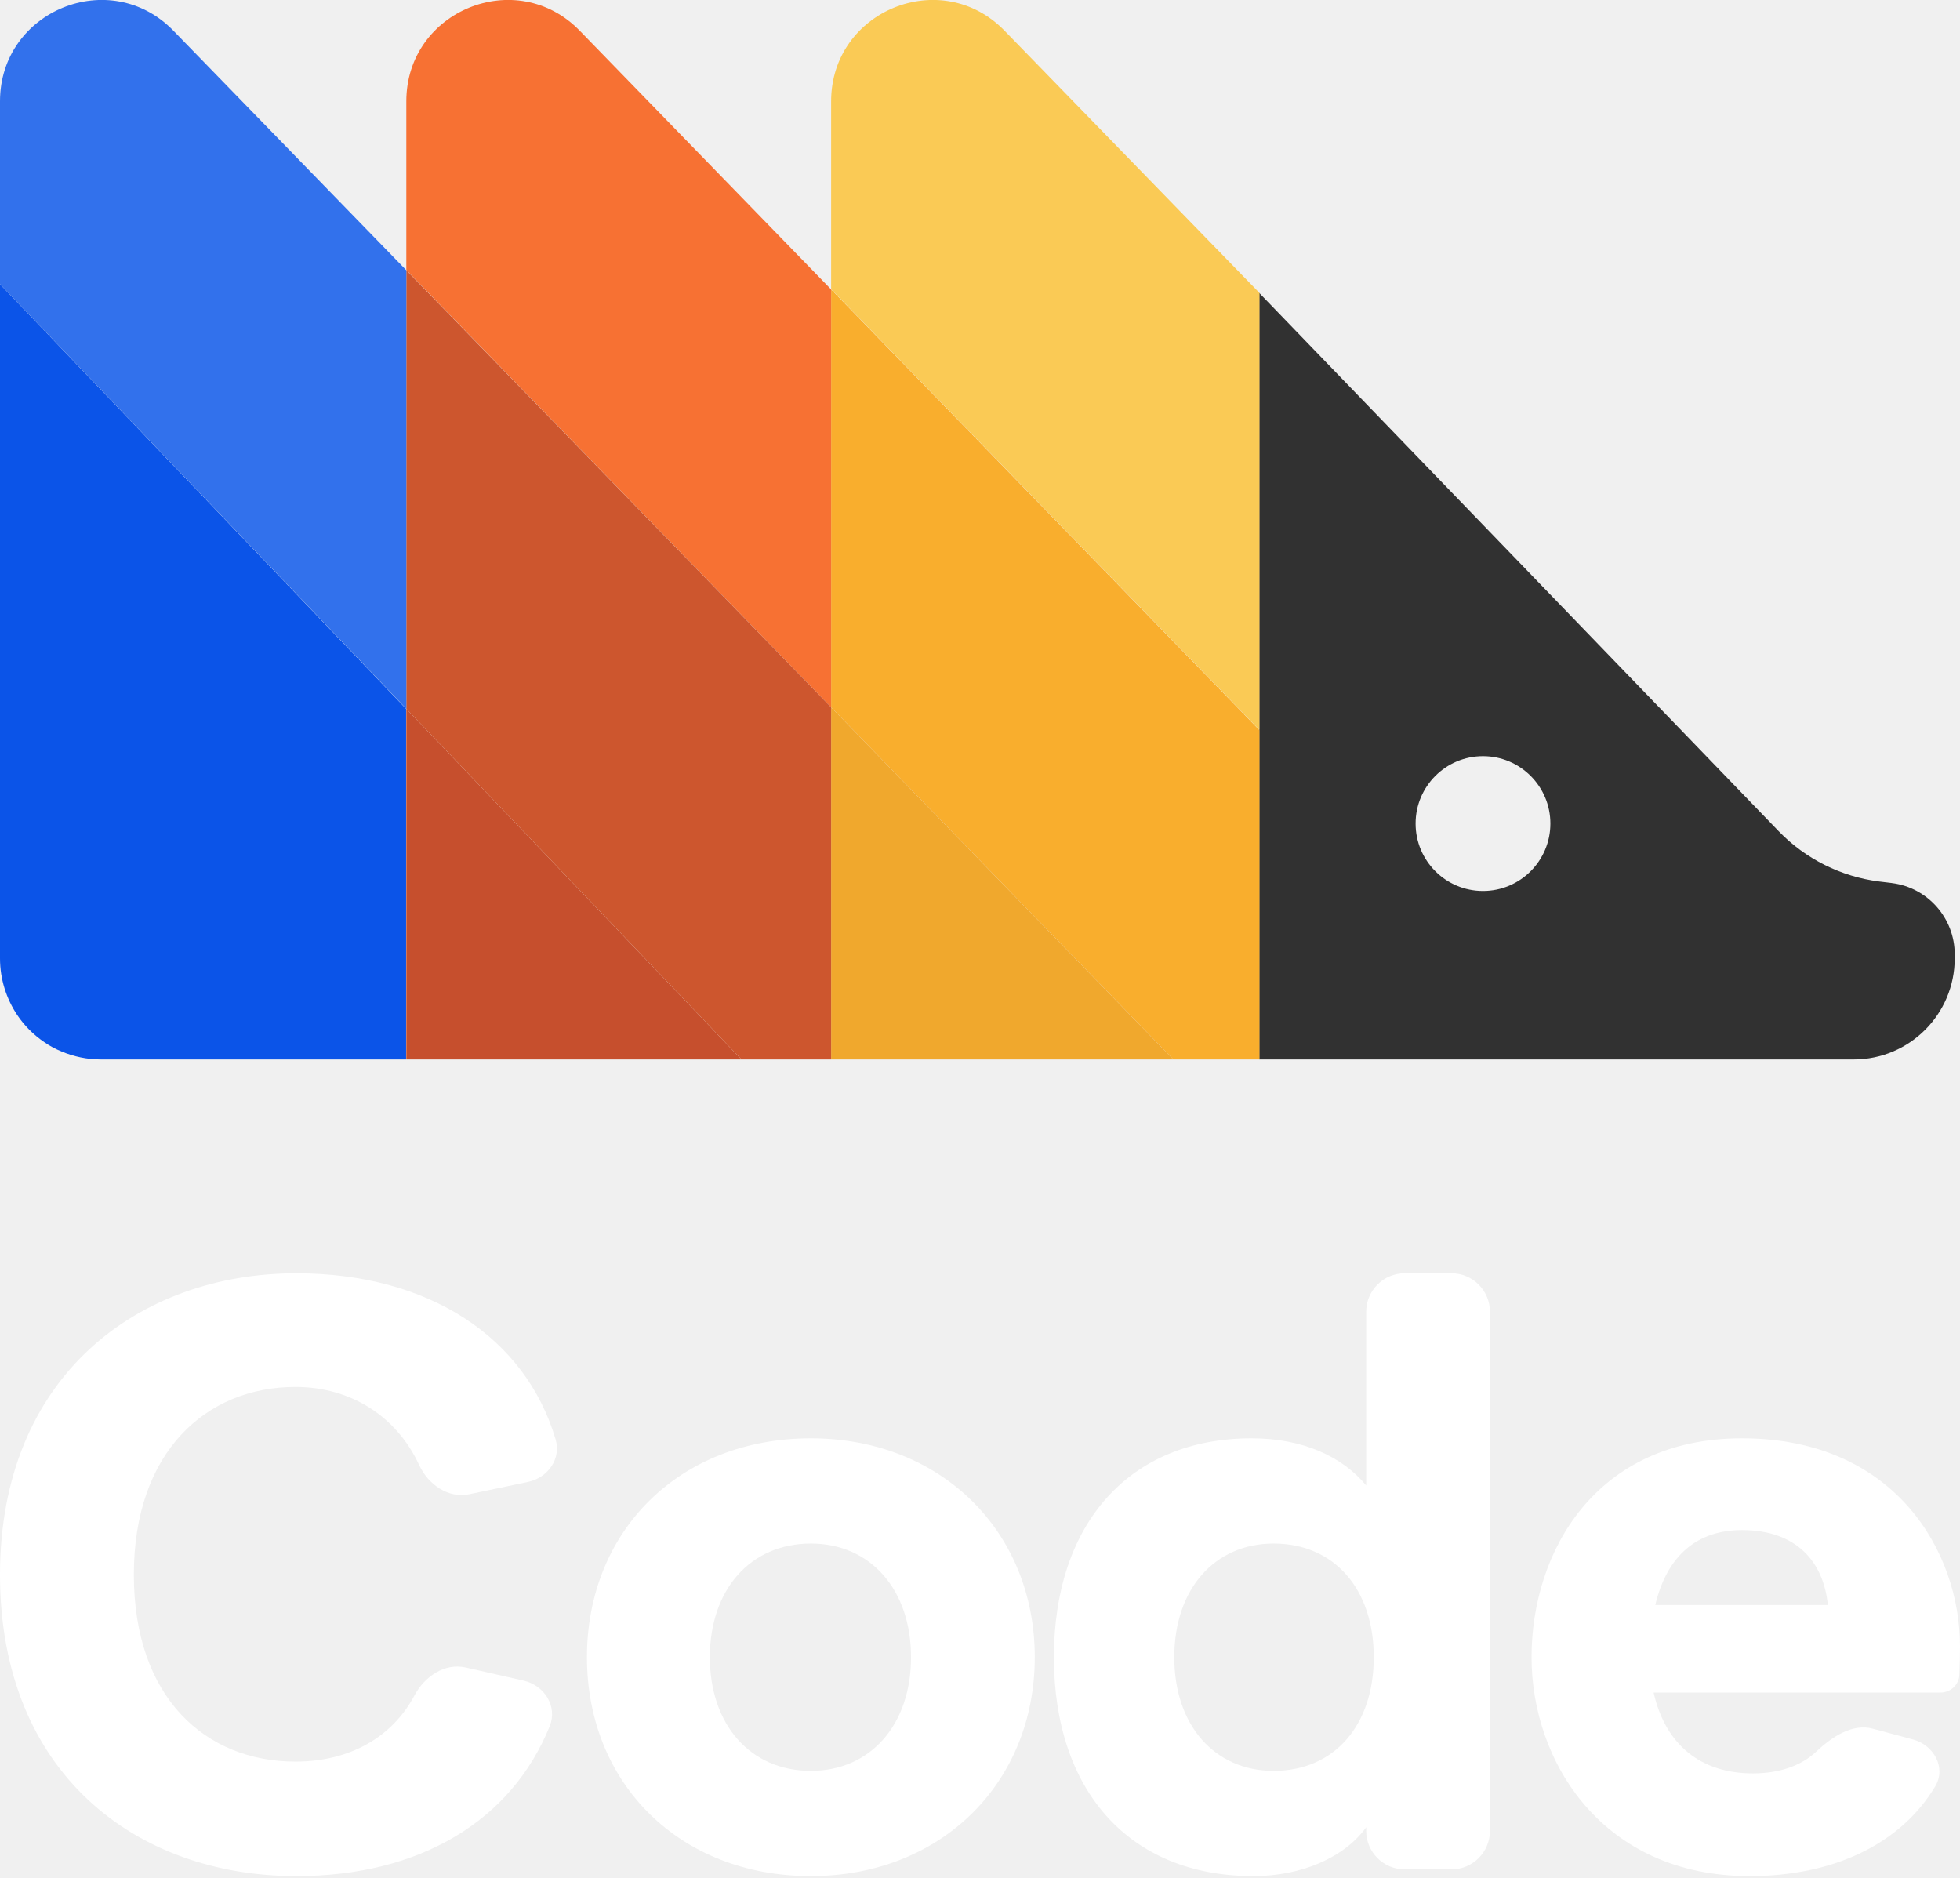
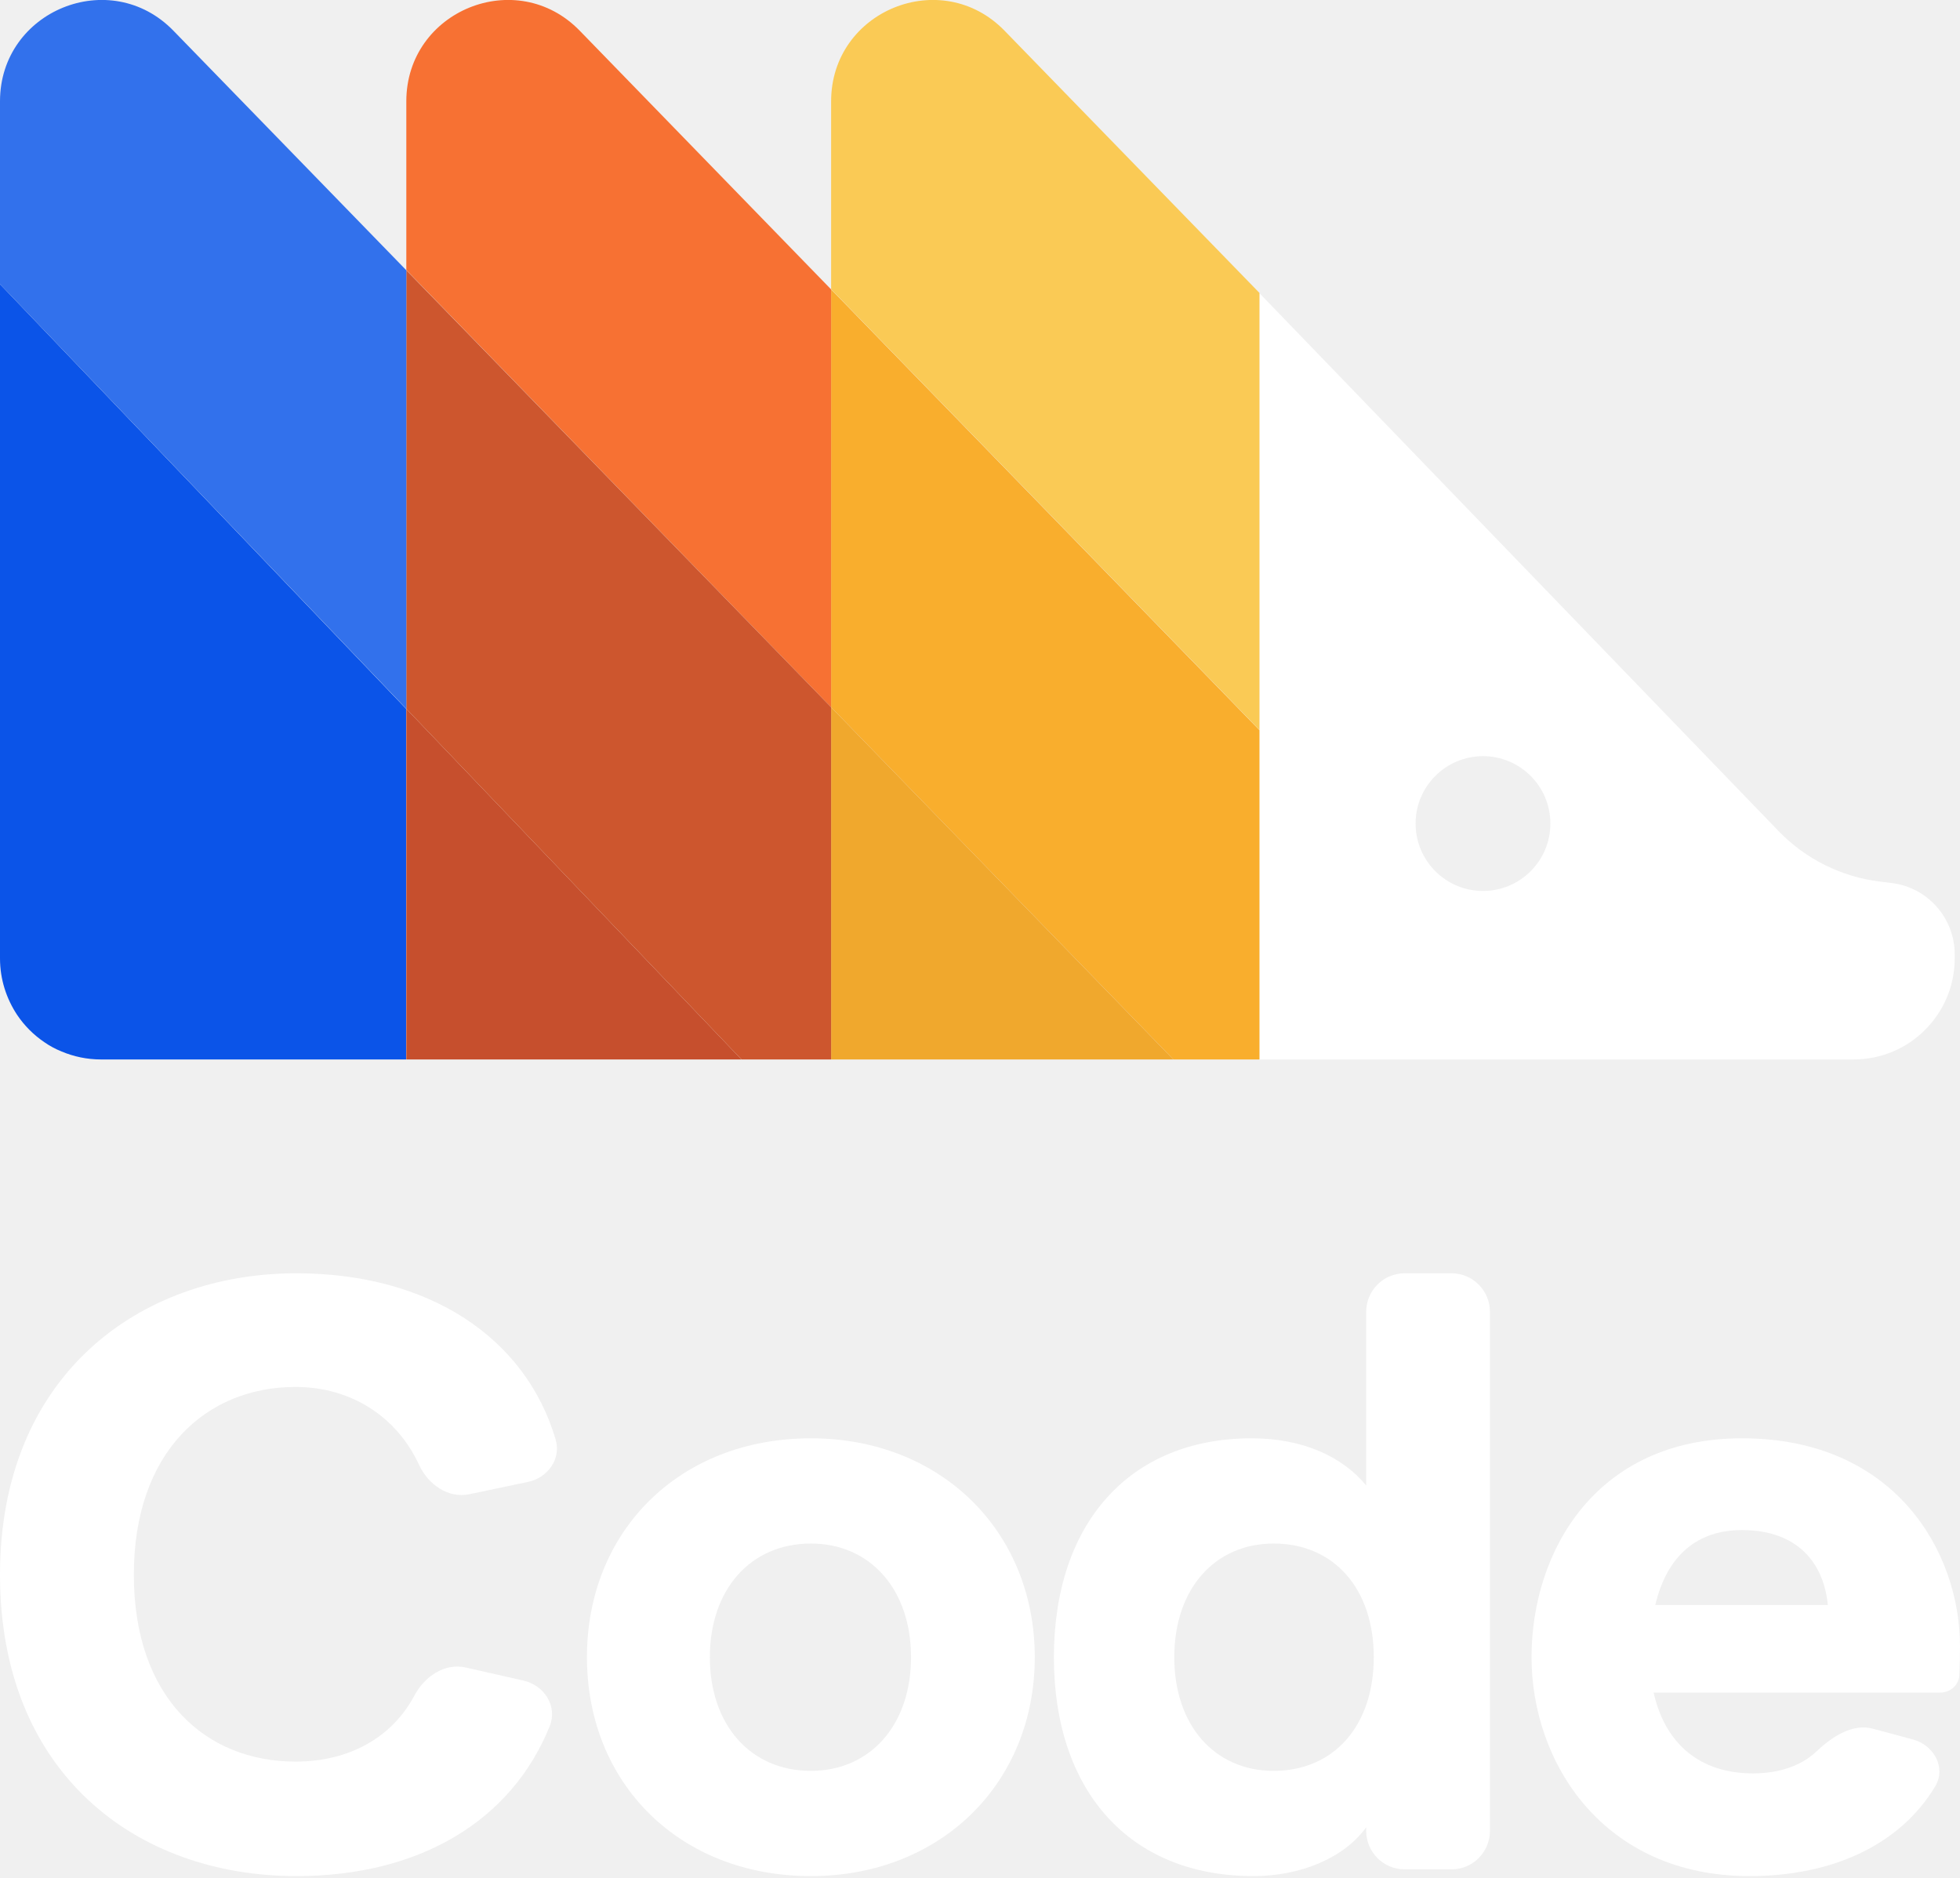
<svg xmlns="http://www.w3.org/2000/svg" width="500" height="479" viewBox="0 0 500 479" fill="none">
  <path d="M75.587 478.515C34.787 478.515 0 452.317 0 401.639C0 350.961 35.432 324.763 75.587 324.763C109.436 324.763 134.051 341.14 141.743 367.145C143.204 372.087 139.749 376.907 134.706 377.967L119.733 381.114C114.358 382.244 109.233 378.646 106.925 373.662C101.167 361.227 89.469 353.753 75.373 353.753C52.611 353.753 34.143 370.287 34.143 401.639C34.143 432.99 52.396 449.31 75.373 449.31C89.279 449.31 100.105 443.015 105.735 432.435C108.303 427.608 113.445 424.099 118.778 425.307L133.558 428.653C138.883 429.859 142.279 435.229 140.23 440.29C130.465 464.413 107.104 478.515 75.587 478.515Z" fill="white" />
  <path d="M206.852 478.515C173.353 478.515 149.732 454.894 149.732 422.683C149.732 390.473 173.353 366.852 206.852 366.852C239.922 366.852 263.972 390.473 263.972 422.683C263.972 454.894 239.922 478.515 206.852 478.515ZM181.084 422.683C181.084 439.862 191.391 451.673 206.852 451.673C222.098 451.673 232.406 439.862 232.406 422.683C232.406 405.504 222.098 393.694 206.852 393.694C191.391 393.694 181.084 405.504 181.084 422.683Z" fill="white" />
  <path d="M319.745 478.515C287.964 478.515 268.852 456.612 268.852 422.683C268.852 388.755 287.964 366.852 319.316 366.852C332.415 366.852 342.507 371.576 348.52 378.877V334.577C348.52 329.157 352.914 324.763 358.334 324.763H370.273C375.692 324.763 380.086 329.157 380.086 334.577V466.983C380.086 472.403 375.692 476.797 370.273 476.797H358.334C352.914 476.797 348.52 472.403 348.52 466.983V466.06C342.937 473.791 331.985 478.515 319.745 478.515ZM299.56 422.683C299.56 440.077 309.867 451.673 324.899 451.673C340.36 451.673 350.453 440.077 350.453 422.683C350.453 405.289 340.36 393.694 324.899 393.694C309.867 393.694 299.56 405.289 299.56 422.683Z" fill="white" />
  <path d="M390.699 422.683C390.699 395.841 407.019 366.852 444.383 366.852C483.465 366.852 500 395.841 500 419.892C500 422.252 499.935 424.872 499.841 427.145C499.734 429.729 497.59 431.702 495.004 431.702H421.836C424.842 445.016 433.861 452.317 447.175 452.317C453.863 452.317 459.468 450.4 463.315 446.775C467.275 443.043 472.496 439.506 477.753 440.915L487.948 443.649C493.346 445.096 496.543 450.849 493.667 455.642C484.892 470.263 467.854 478.515 446.316 478.515C408.951 478.515 390.699 449.525 390.699 422.683ZM422.265 409.369H466.286C465.213 398.418 458.341 390.258 444.383 390.258C433.002 390.258 425.271 396.7 422.265 409.369Z" fill="white" />
  <g clip-path="url(#clip0_822_623)">
-     <path d="M482.64 225.225L479.381 224.832C469.662 223.596 460.617 219.101 453.763 212.023L321.235 74.719V270.225H472.865C487.134 270.225 498.651 258.652 498.651 244.438V243.427C498.651 234.158 491.741 226.349 482.584 225.225H482.64ZM378.314 227.247C368.82 227.247 361.123 219.551 361.123 210.056C361.123 200.562 368.82 192.865 378.314 192.865C387.808 192.865 395.505 200.562 395.505 210.056C395.505 219.551 387.808 227.247 378.314 227.247Z" fill="#313131" />
+     <path d="M482.64 225.225L479.381 224.832C469.662 223.596 460.617 219.101 453.763 212.023L321.235 74.719V270.225H472.865C487.134 270.225 498.651 258.652 498.651 244.438V243.427C498.651 234.158 491.741 226.349 482.584 225.225H482.64ZM378.314 227.247C368.82 227.247 361.123 219.551 361.123 210.056C361.123 200.562 368.82 192.865 378.314 192.865C387.808 192.865 395.505 200.562 395.505 210.056C395.505 219.551 387.808 227.247 378.314 227.247Z" fill="white" />
    <path d="M212.022 73.82V180.393L299.326 270.224H321.292V186.235L212.022 73.82Z" fill="#F9AE2D" />
    <path d="M212.022 73.82L147.921 7.865C131.798 -8.764 103.652 2.696 103.652 25.843V68.876L212.022 180.393V73.82Z" fill="#F77133" />
    <path d="M321.292 186.236V74.719L256.292 7.865C240.168 -8.764 212.022 2.696 212.022 25.843V73.764L321.292 186.18V186.236Z" fill="#FACA55" />
    <path d="M212.022 270.225H299.326L212.022 180.394V270.225Z" fill="#F0A82D" />
    <path d="M103.652 270.224H189.157L103.652 180.786V270.224Z" fill="#C64F2D" />
    <path d="M0 72.471V244.437C0 249.774 1.629 254.718 4.382 258.875C6.236 261.628 8.596 263.988 11.348 265.842C12.697 266.797 14.213 267.583 15.73 268.201C18.82 269.493 22.191 270.224 25.787 270.224H103.596V180.786L0 72.471Z" fill="#0B54E8" />
    <path d="M103.652 68.933V180.786L189.157 270.225H212.022V180.393L103.652 68.933Z" fill="#CD562E" />
    <path d="M103.652 68.933L44.27 7.865C28.146 -8.764 0 2.697 0 25.843V72.472L103.652 180.787V68.933Z" fill="#3271EC" />
  </g>
  <defs>
    <clipPath id="clip0_822_623">
      <rect width="498.708" height="270.225" fill="white" />
    </clipPath>
  </defs>
</svg>
